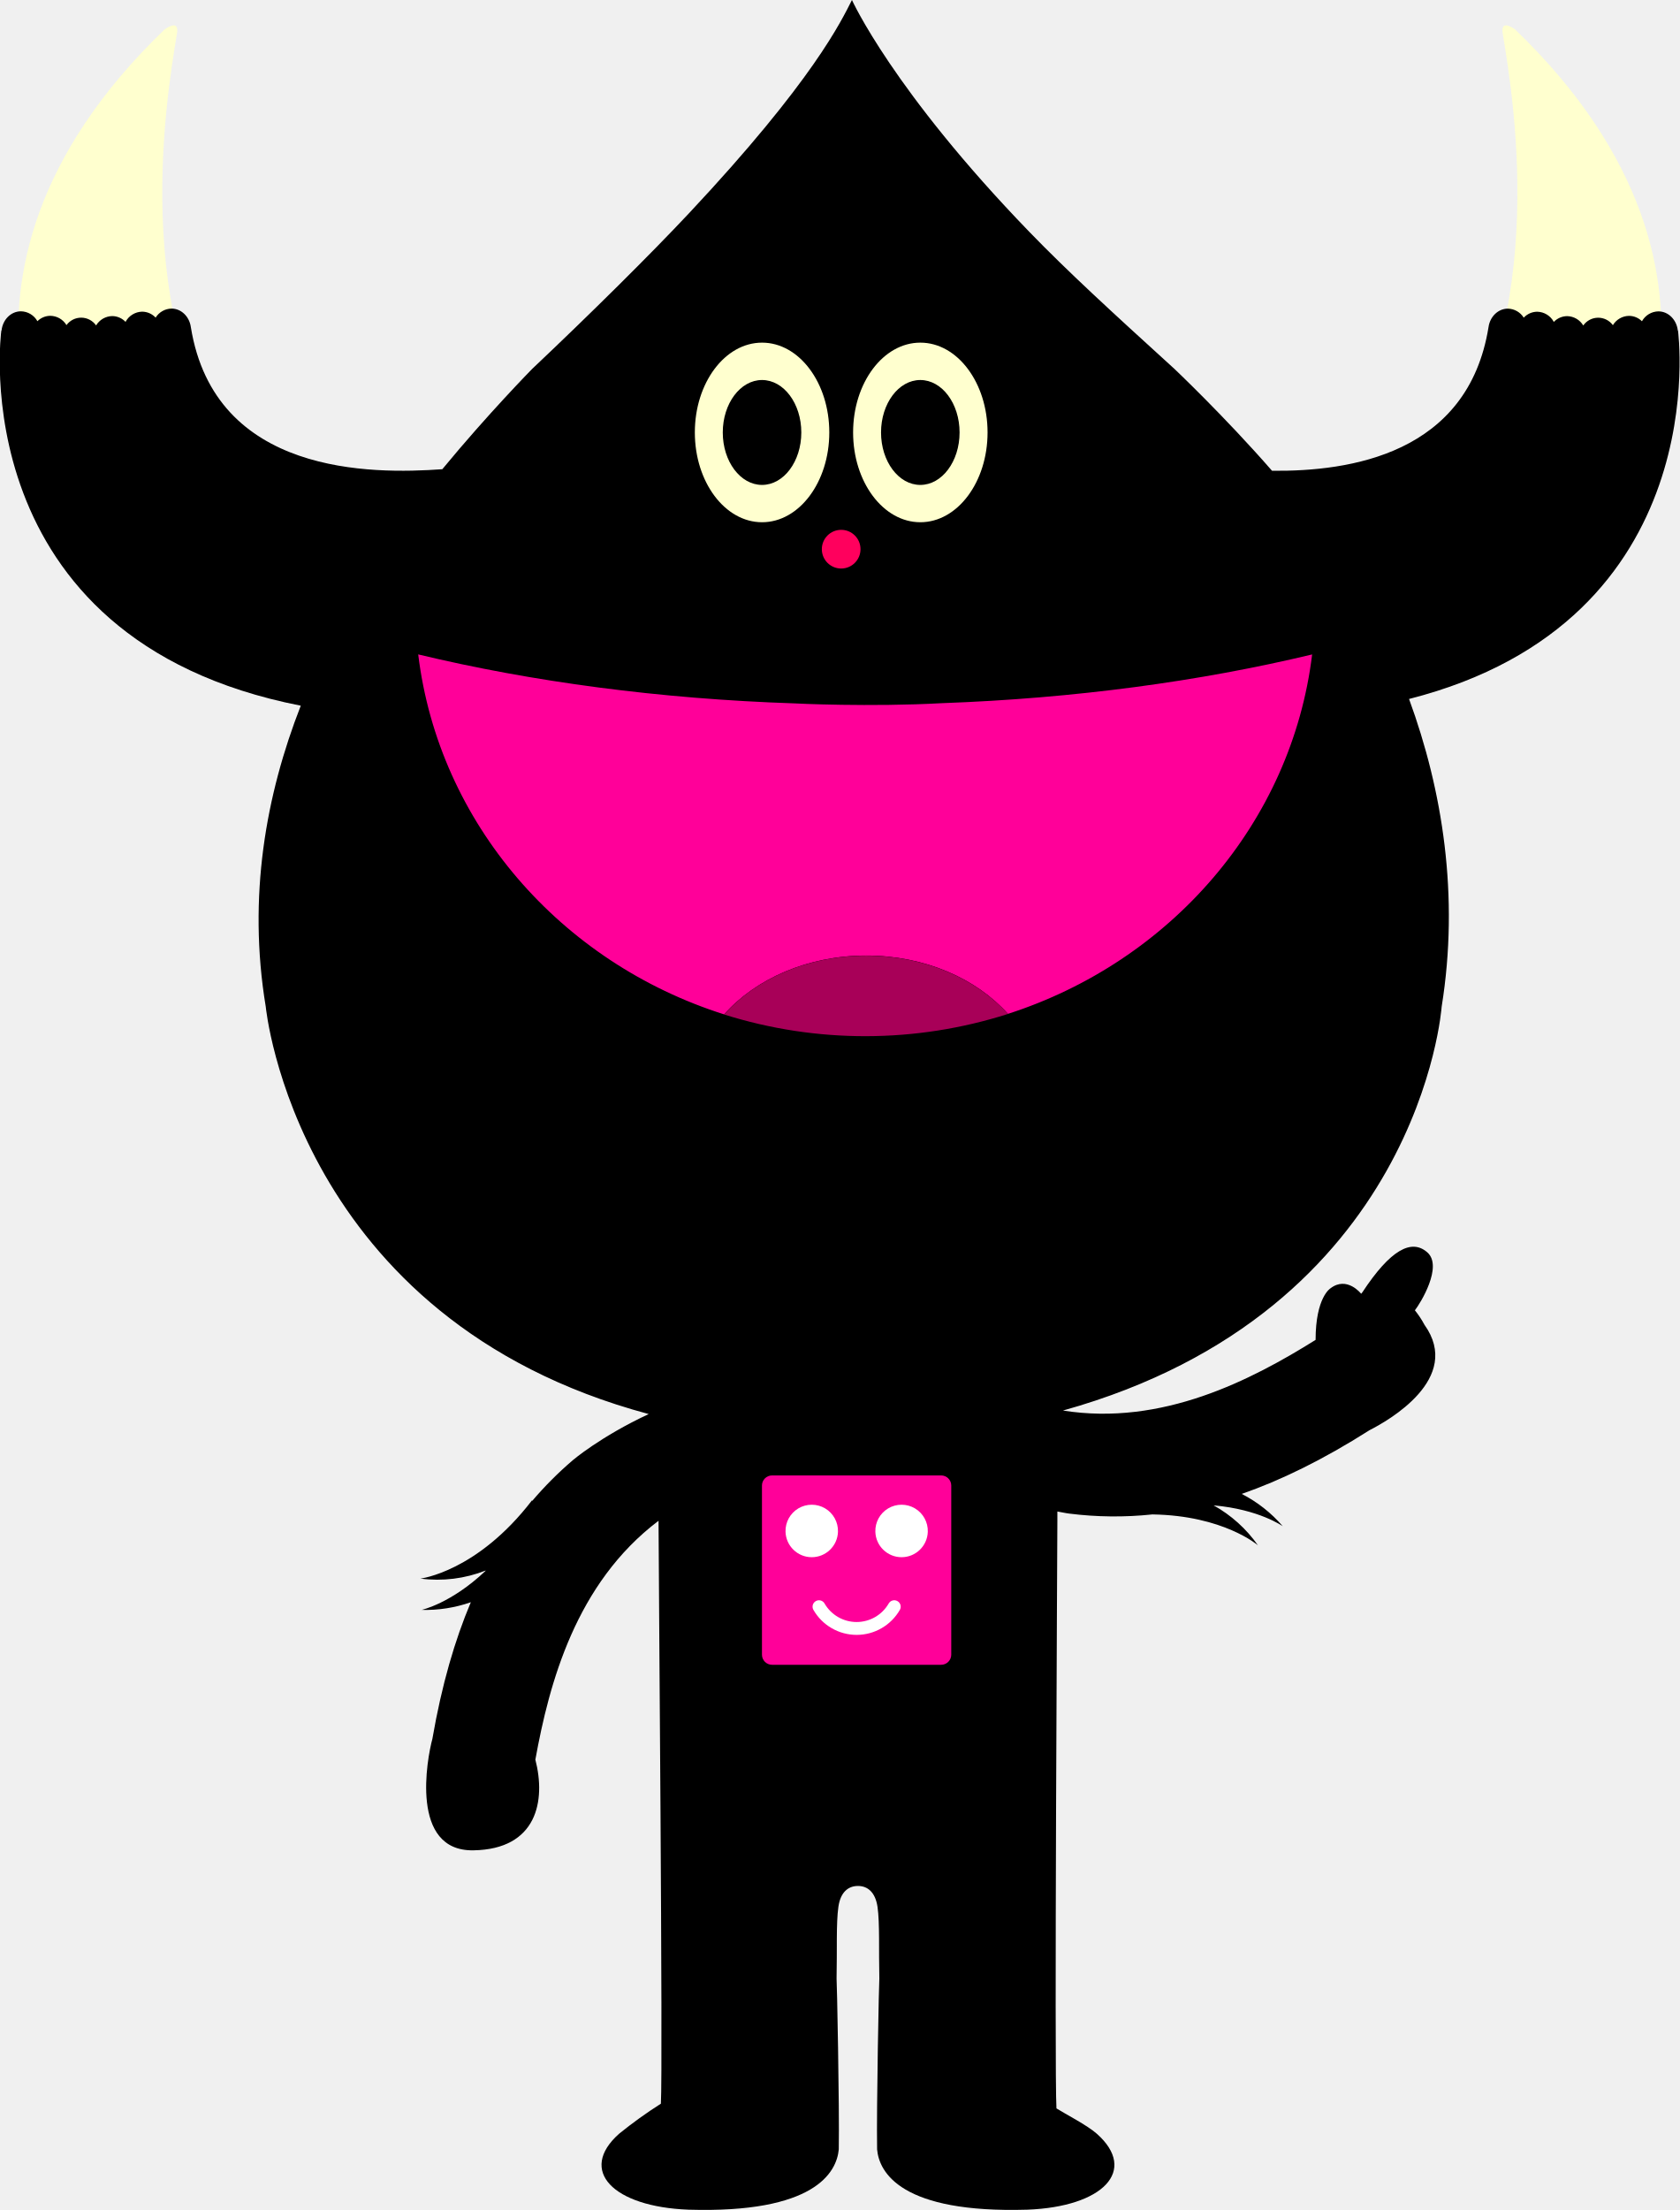
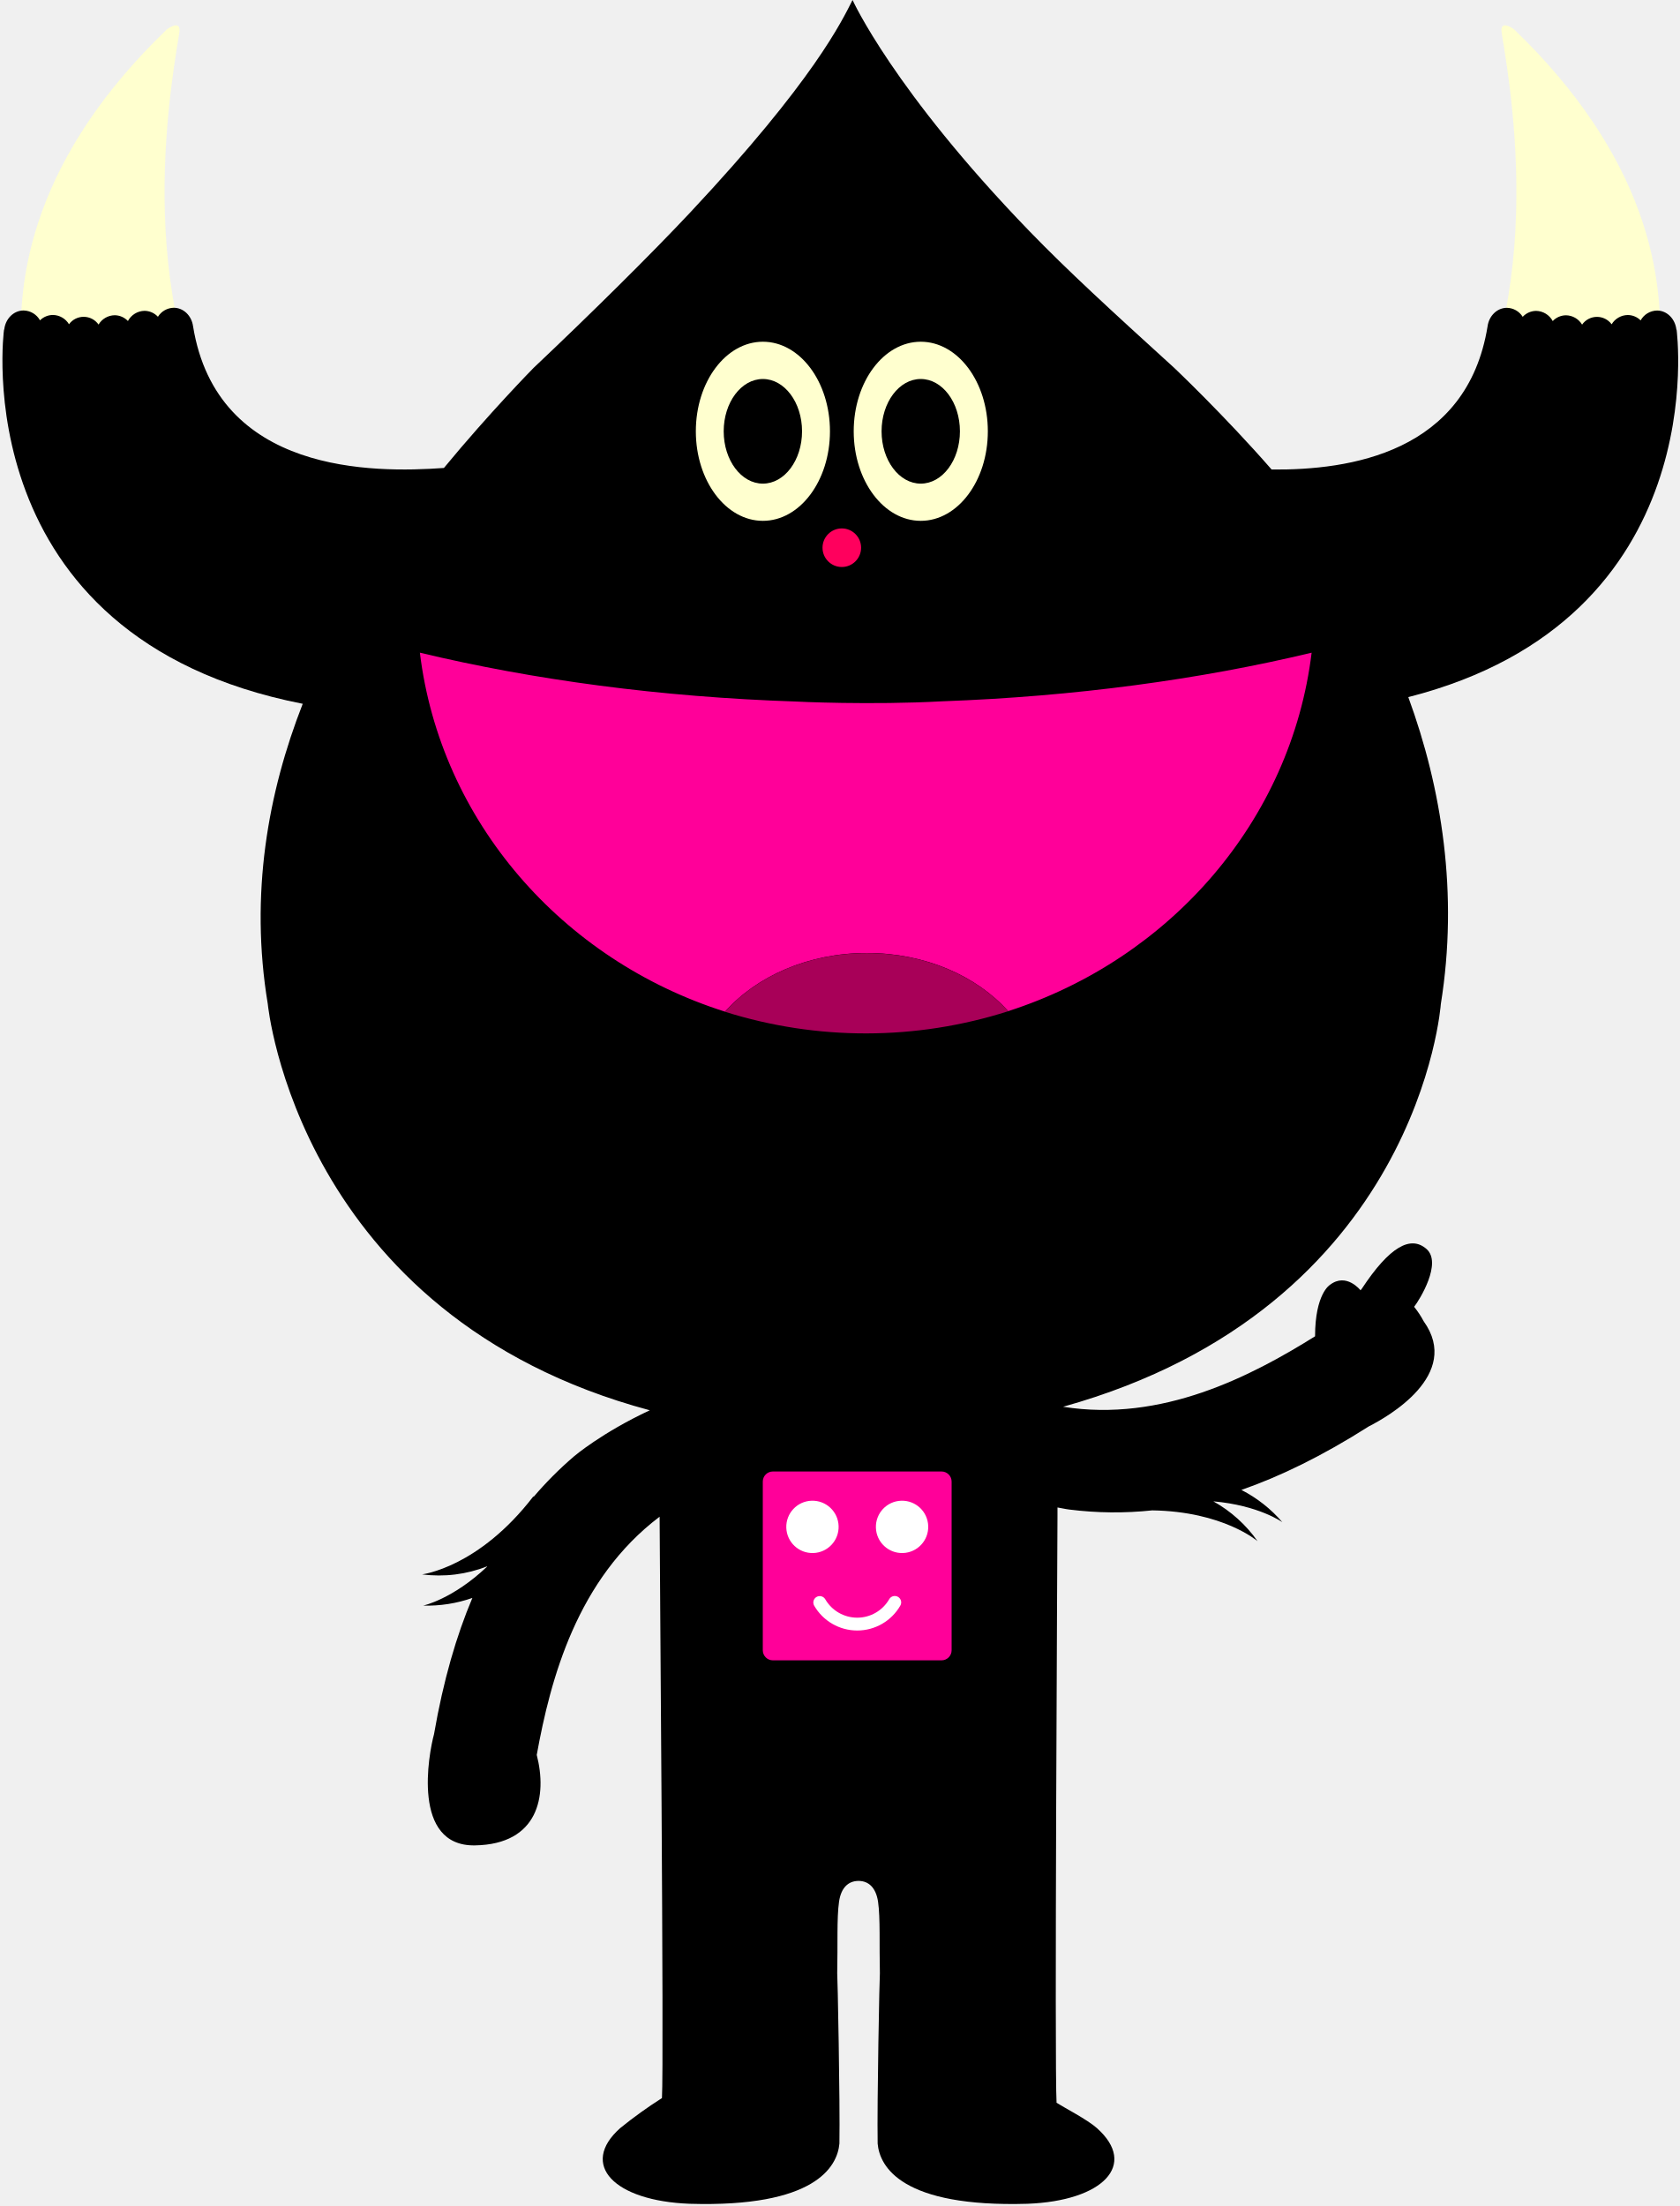
- <svg xmlns="http://www.w3.org/2000/svg" viewBox="0 0 623.63 820.29">
-   <defs>
-     <style>.cls-1{fill:#ffffcf;}.cls-2{fill:#ff005d;}.cls-3{fill:#f09;}.cls-4{fill:#a80058;}.cls-5{fill:#fff;}</style>
-   </defs>
-   <g id="Layer_2" data-name="Layer 2">
-     <g id="Layer_1-2" data-name="Layer 1">
-       <path class="cls-1" d="M27.24,191.6S-36.56,104.84,61.13,10.91c0,0,5.52-4.18,4.58,1.47C61.39,38.61,47.06,125.1,94,182.7Z" />
-       <path class="cls-1" d="M596.39,191.6s63.79-86.76-33.89-180.69c0,0-5.52-4.18-4.58,1.47,4.32,26.23,18.65,112.71-28.29,170.32Z" />
-       <path d="M623,122.64s0,.07-.06.11c-.41-4-3.46-7.18-7.21-7.18a7.14,7.14,0,0,0-6.11,3.67,6.84,6.84,0,0,0-4.79-2,7.11,7.11,0,0,0-6,3.45,6.77,6.77,0,0,0-11,.12,7.12,7.12,0,0,0-6-3.47,6.89,6.89,0,0,0-4.93,2.15,7.15,7.15,0,0,0-6.17-3.79,6.9,6.9,0,0,0-5,2.21,7.09,7.09,0,0,0-5.89-3.35c-3.65,0-6.65,3-7.18,6.85h0c-7.63,47.16-51.46,53.63-80.38,53.33-17.54-20.12-36.23-37.81-36.23-37.81-24.19-22-39.57-36.11-53.87-50.86C331.49,33.69,316.31,0,316.31,0,312.39,7.7,302,29.89,255.87,79.09c-14.51,15.48-37.09,37.81-58.27,57.82,0,0-16.33,16.58-33.38,37.25-26.29,1.89-84.47,2.26-93.37-52.77h0c-.53-3.87-3.53-6.85-7.18-6.85a7.09,7.09,0,0,0-5.89,3.35,6.9,6.9,0,0,0-5-2.21,7.15,7.15,0,0,0-6.17,3.79,6.89,6.89,0,0,0-4.93-2.15,7.12,7.12,0,0,0-6,3.47,6.77,6.77,0,0,0-11-.12,7.11,7.11,0,0,0-6-3.45,6.85,6.85,0,0,0-4.79,2,7.14,7.14,0,0,0-6.11-3.67c-3.75,0-6.81,3.15-7.21,7.18,0,0,0-.07-.06-.11S-14.82,237.13,111.67,261.93c-12.91,33-19.79,70.82-13,111.74,0,0,11.1,116.08,142.18,151.19C222.91,533.23,212.65,542,212.65,542a136.11,136.11,0,0,0-15.09,15.13l0-.29c-20.42,26.62-41.47,29.09-41.47,29.09a48.71,48.71,0,0,0,24.23-3l-.09.17c-12.8,12.11-23.71,14.45-23.71,14.45a51.13,51.13,0,0,0,18.29-2.85c-5.89,13.94-10.79,30.56-14.27,50.69-2,7.38-8.44,41.8,15.23,41.4s26.93-18.43,23-33.67c5.14-28.32,15-65.43,45.73-88.65,0,12.44,1.66,203.5.87,216.36A167,167,0,0,0,229.84,792c-15.35,13.65-2.27,27.1,25.79,28.17,46.76,1.41,55-13.77,55.79-22.39.27-15.49-.7-63.44-.82-63.41.24-10.47-.2-20.55.68-26.62.77-5.35,3.54-7.62,7-7.73h.52c3.42.11,6.19,2.38,7,7.73.88,6.07.43,16.15.68,26.62-.12,0-1.09,47.92-.83,63.41.75,8.62,9,23.79,55.8,22.39,28.06-1.07,41.15-14.52,25.79-28.17-3.6-3.2-11.83-7.41-15-9.42-.8-12.87.3-205.78.34-218.22l0-3.33c2.79.57,4.37.77,4.37.77a133.62,133.62,0,0,0,30.9.31c26.47.41,39.2,11.47,39.2,11.47a49.64,49.64,0,0,0-16.46-14.83c16.95,1.49,25.68,7.75,25.68,7.75a50.59,50.59,0,0,0-15.24-12c14.37-5,30.08-12.61,47.45-23.66,6.84-3.46,34.69-19.15,20.39-39.12a33.76,33.76,0,0,0-3.55-5.37c2.1-2.68,10.48-16.33,4.62-21.5s-13.71-1-24.09,14.77a5.15,5.15,0,0,1-.48.59s-5.27-6.75-11.42-2c0,0-5.49,3.3-5.5,19.12-23.86,14.9-57,32.09-93.79,26.22,132.69-37,140.6-149.9,140.6-149.9,6.62-41.12.32-80.31-12.11-114.21C637.54,230.34,623,122.64,623,122.64Z" />
-       <ellipse class="cls-1" cx="282.94" cy="160.51" rx="24.96" ry="33.33" />
-       <ellipse cx="282.93" cy="160.52" rx="14.58" ry="19.47" />
-       <ellipse class="cls-1" cx="341.7" cy="160.51" rx="24.96" ry="33.33" />
-       <ellipse cx="341.69" cy="160.52" rx="14.58" ry="19.47" />
-       <circle class="cls-2" cx="312.31" cy="203.84" r="7.18" />
-       <path class="cls-3" d="M349.66,261c49.37-1.78,95.9-8.11,137.51-18.09-7.62,62.5-52.62,114-112.94,133.41-11.71-13.11-30.9-21.66-52.6-21.66s-41.08,8.64-52.78,21.85c-60.64-19.21-105.93-70.88-113.58-133.61,42.27,10.14,89.61,16.52,139.84,18.18C295.11,261.12,323.24,262.46,349.66,261Z" />
-       <path class="cls-4" d="M321.63,354.7c-21.81,0-41.08,8.64-52.78,21.85a174.37,174.37,0,0,0,105.38-.2C362.52,363.25,343.33,354.7,321.63,354.7Z" />
-       <rect class="cls-3" x="282.9" y="547.64" width="70.28" height="70.28" rx="3.75" ry="3.75" />
-       <path class="cls-5" d="M333.21,594.29a2.38,2.38,0,0,0-3.25.87,13.75,13.75,0,0,1-23.83,0,2.38,2.38,0,1,0-4.12,2.39,18.51,18.51,0,0,0,32.08,0A2.38,2.38,0,0,0,333.21,594.29Z" />
-       <path class="cls-5" d="M291.65,568.56a9.74,9.74,0,0,0,19.47,0,9.74,9.74,0,1,0-19.47,0Z" />
-       <path class="cls-5" d="M325,568.56a9.74,9.74,0,0,0,19.47,0,9.74,9.74,0,1,0-19.47,0Z" />
-     </g>
+ <svg xmlns="http://www.w3.org/2000/svg" viewBox="0 0 625 821">
+   <g fill="none" transform="translate(.904)">
+     <path fill="#FFFFCF" d="M27.336 191.6s-63.8-86.76 33.89-180.69c0 0 5.52-4.18 4.58 1.47-4.32 26.23-18.65 112.72 28.29 170.32l-66.76 8.9Zm569.15 0s63.79-86.76-33.89-180.69c0 0-5.52-4.18-4.58 1.47 4.32 26.23 18.65 112.71-28.29 170.32l66.76 8.9Z" />
+     <path fill="#000" d="M623.096 122.64s0 .07-.06.11c-.41-4-3.46-7.18-7.21-7.18a7.14 7.14 0 0 0-6.11 3.67 6.84 6.84 0 0 0-4.79-2 7.11 7.11 0 0 0-6 3.45 6.77 6.77 0 0 0-11 .12 7.12 7.12 0 0 0-6-3.47 6.89 6.89 0 0 0-4.93 2.15 7.15 7.15 0 0 0-6.17-3.79 6.9 6.9 0 0 0-5 2.21 7.09 7.09 0 0 0-5.89-3.35c-3.65 0-6.65 3-7.18 6.85-7.63 47.16-51.46 53.63-80.38 53.33-17.54-20.12-36.23-37.81-36.23-37.81-24.19-22-39.57-36.11-53.87-50.86C331.586 33.69 316.406 0 316.406 0c-3.92 7.7-14.31 29.89-60.44 79.09-14.51 15.48-37.09 37.81-58.27 57.82 0 0-16.33 16.58-33.38 37.25-26.29 1.89-84.47 2.26-93.37-52.77-.53-3.87-3.53-6.85-7.18-6.85a7.09 7.09 0 0 0-5.89 3.35 6.9 6.9 0 0 0-5-2.21 7.15 7.15 0 0 0-6.17 3.79 6.89 6.89 0 0 0-4.93-2.15 7.12 7.12 0 0 0-6 3.47 6.77 6.77 0 0 0-11-.12 7.11 7.11 0 0 0-6-3.45 6.85 6.85 0 0 0-4.79 2 7.14 7.14 0 0 0-6.11-3.67c-3.75 0-6.81 3.15-7.21 7.18 0 0 0-.07-.06-.11-.06-.04-15.33 114.51 111.16 139.31-12.91 33-19.79 70.82-13 111.74 0 0 11.1 116.08 142.18 151.19-17.94 8.37-28.2 17.14-28.2 17.14a136.11 136.11 0 0 0-15.09 15.13v-.29c-20.42 26.62-41.47 29.09-41.47 29.09a48.71 48.71 0 0 0 24.23-3l-.09.17c-12.8 12.11-23.71 14.45-23.71 14.45a51.13 51.13 0 0 0 18.29-2.85c-5.89 13.94-10.79 30.56-14.27 50.69-2 7.38-8.44 41.8 15.23 41.4 23.67-.4 26.93-18.43 23-33.67 5.14-28.32 15-65.43 45.73-88.65 0 12.44 1.66 203.5.87 216.36a167 167 0 0 0-15.53 11.17c-15.35 13.65-2.27 27.1 25.79 28.17 46.76 1.41 55-13.77 55.79-22.39.27-15.49-.7-63.44-.82-63.41.24-10.47-.2-20.55.68-26.62.77-5.35 3.54-7.62 7-7.73h.52c3.42.11 6.19 2.38 7 7.73.88 6.07.43 16.15.68 26.62-.12 0-1.09 47.92-.83 63.41.75 8.62 9 23.79 55.8 22.39 28.06-1.07 41.15-14.52 25.79-28.17-3.6-3.2-11.83-7.41-15-9.42-.8-12.87.3-205.78.34-218.22v-3.33c2.79.57 4.37.77 4.37.77a133.62 133.62 0 0 0 30.9.31c26.47.41 39.2 11.47 39.2 11.47a49.64 49.64 0 0 0-16.46-14.83c16.95 1.49 25.68 7.75 25.68 7.75a50.59 50.59 0 0 0-15.24-12c14.37-5 30.08-12.61 47.45-23.66 6.84-3.46 34.69-19.15 20.39-39.12a33.76 33.76 0 0 0-3.55-5.37c2.1-2.68 10.48-16.33 4.62-21.5-5.86-5.17-13.71-1-24.09 14.77a5.15 5.15 0 0 1-.48.59s-5.27-6.75-11.42-2c0 0-5.49 3.3-5.5 19.12-23.86 14.9-57 32.09-93.79 26.22 132.69-37 140.6-149.9 140.6-149.9 6.62-41.12.32-80.31-12.11-114.21 114.39-29.1 99.85-136.8 99.85-136.8Z" />
+     <ellipse cx="283.036" cy="160.51" fill="#FFFFCF" rx="24.96" ry="33.33" />
+     <ellipse cx="283.026" cy="160.52" fill="#000" rx="14.58" ry="19.47" />
+     <ellipse cx="341.796" cy="160.51" fill="#FFFFCF" rx="24.96" ry="33.33" />
+     <ellipse cx="341.786" cy="160.52" fill="#000" rx="14.58" ry="19.47" />
+     <circle cx="312.406" cy="203.84" r="7.18" fill="#FF005D" />
+     <path fill="#F09" d="M349.756 261c49.37-1.78 95.9-8.11 137.51-18.09-7.62 62.5-52.62 114-112.94 133.41-11.71-13.11-30.9-21.66-52.6-21.66-21.7 0-41.08 8.64-52.78 21.85-60.64-19.21-105.93-70.88-113.58-133.61 42.27 10.14 89.61 16.52 139.84 18.18 0 .04 28.13 1.38 54.55-.08Z" />
+     <path fill="#A80058" d="M321.726 354.7c-21.81 0-41.08 8.64-52.78 21.85a174.37 174.37 0 0 0 105.38-.2c-11.71-13.1-30.9-21.65-52.6-21.65Z" />
+     <rect width="70.28" height="70.28" x="282.996" y="547.64" fill="#F09" rx="3.75" />
+     <path fill="#FFF" d="M333.306 594.29a2.38 2.38 0 0 0-3.25.87 13.75 13.75 0 0 1-23.83 0 2.382 2.382 0 0 0-4.12 2.39 18.51 18.51 0 0 0 32.08 0 2.38 2.38 0 0 0-.88-3.26Zm-41.56-25.73a9.74 9.74 0 1 0 19.47-.624 9.74 9.74 0 0 0-19.47.624Zm33.35 0a9.74 9.74 0 1 0 19.47-.624 9.74 9.74 0 0 0-19.47.624Z" />
  </g>
</svg>
